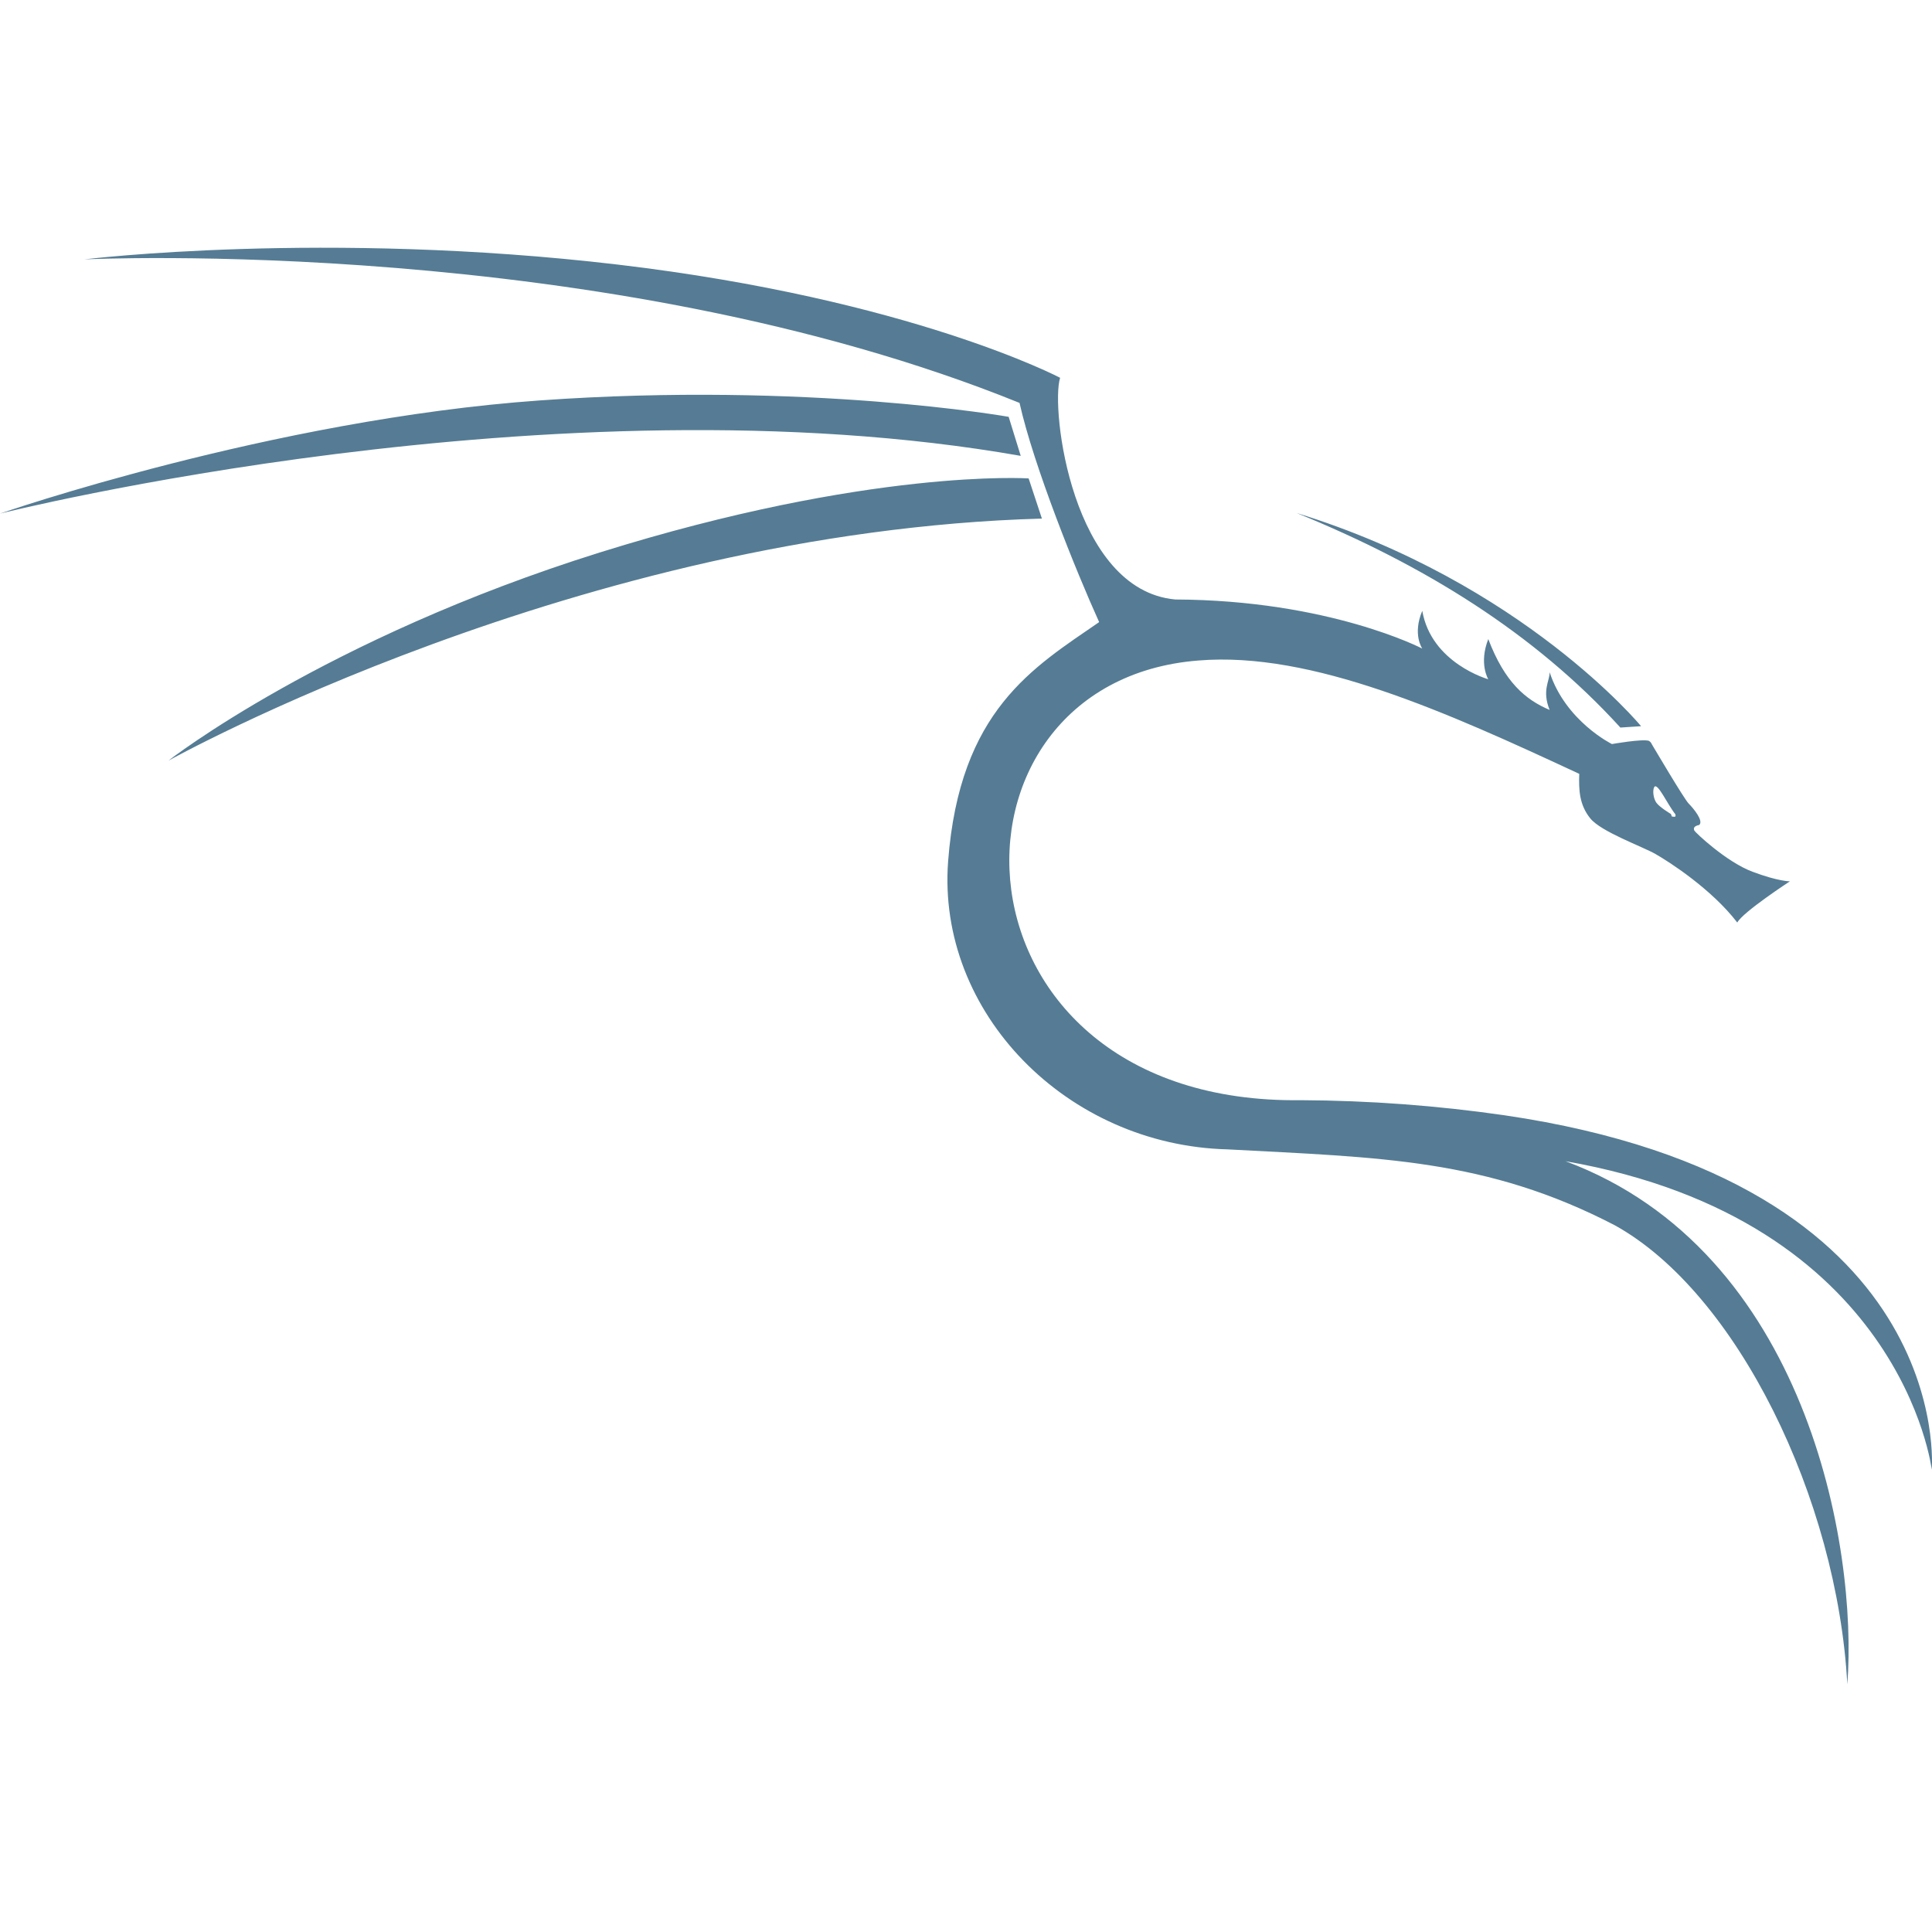
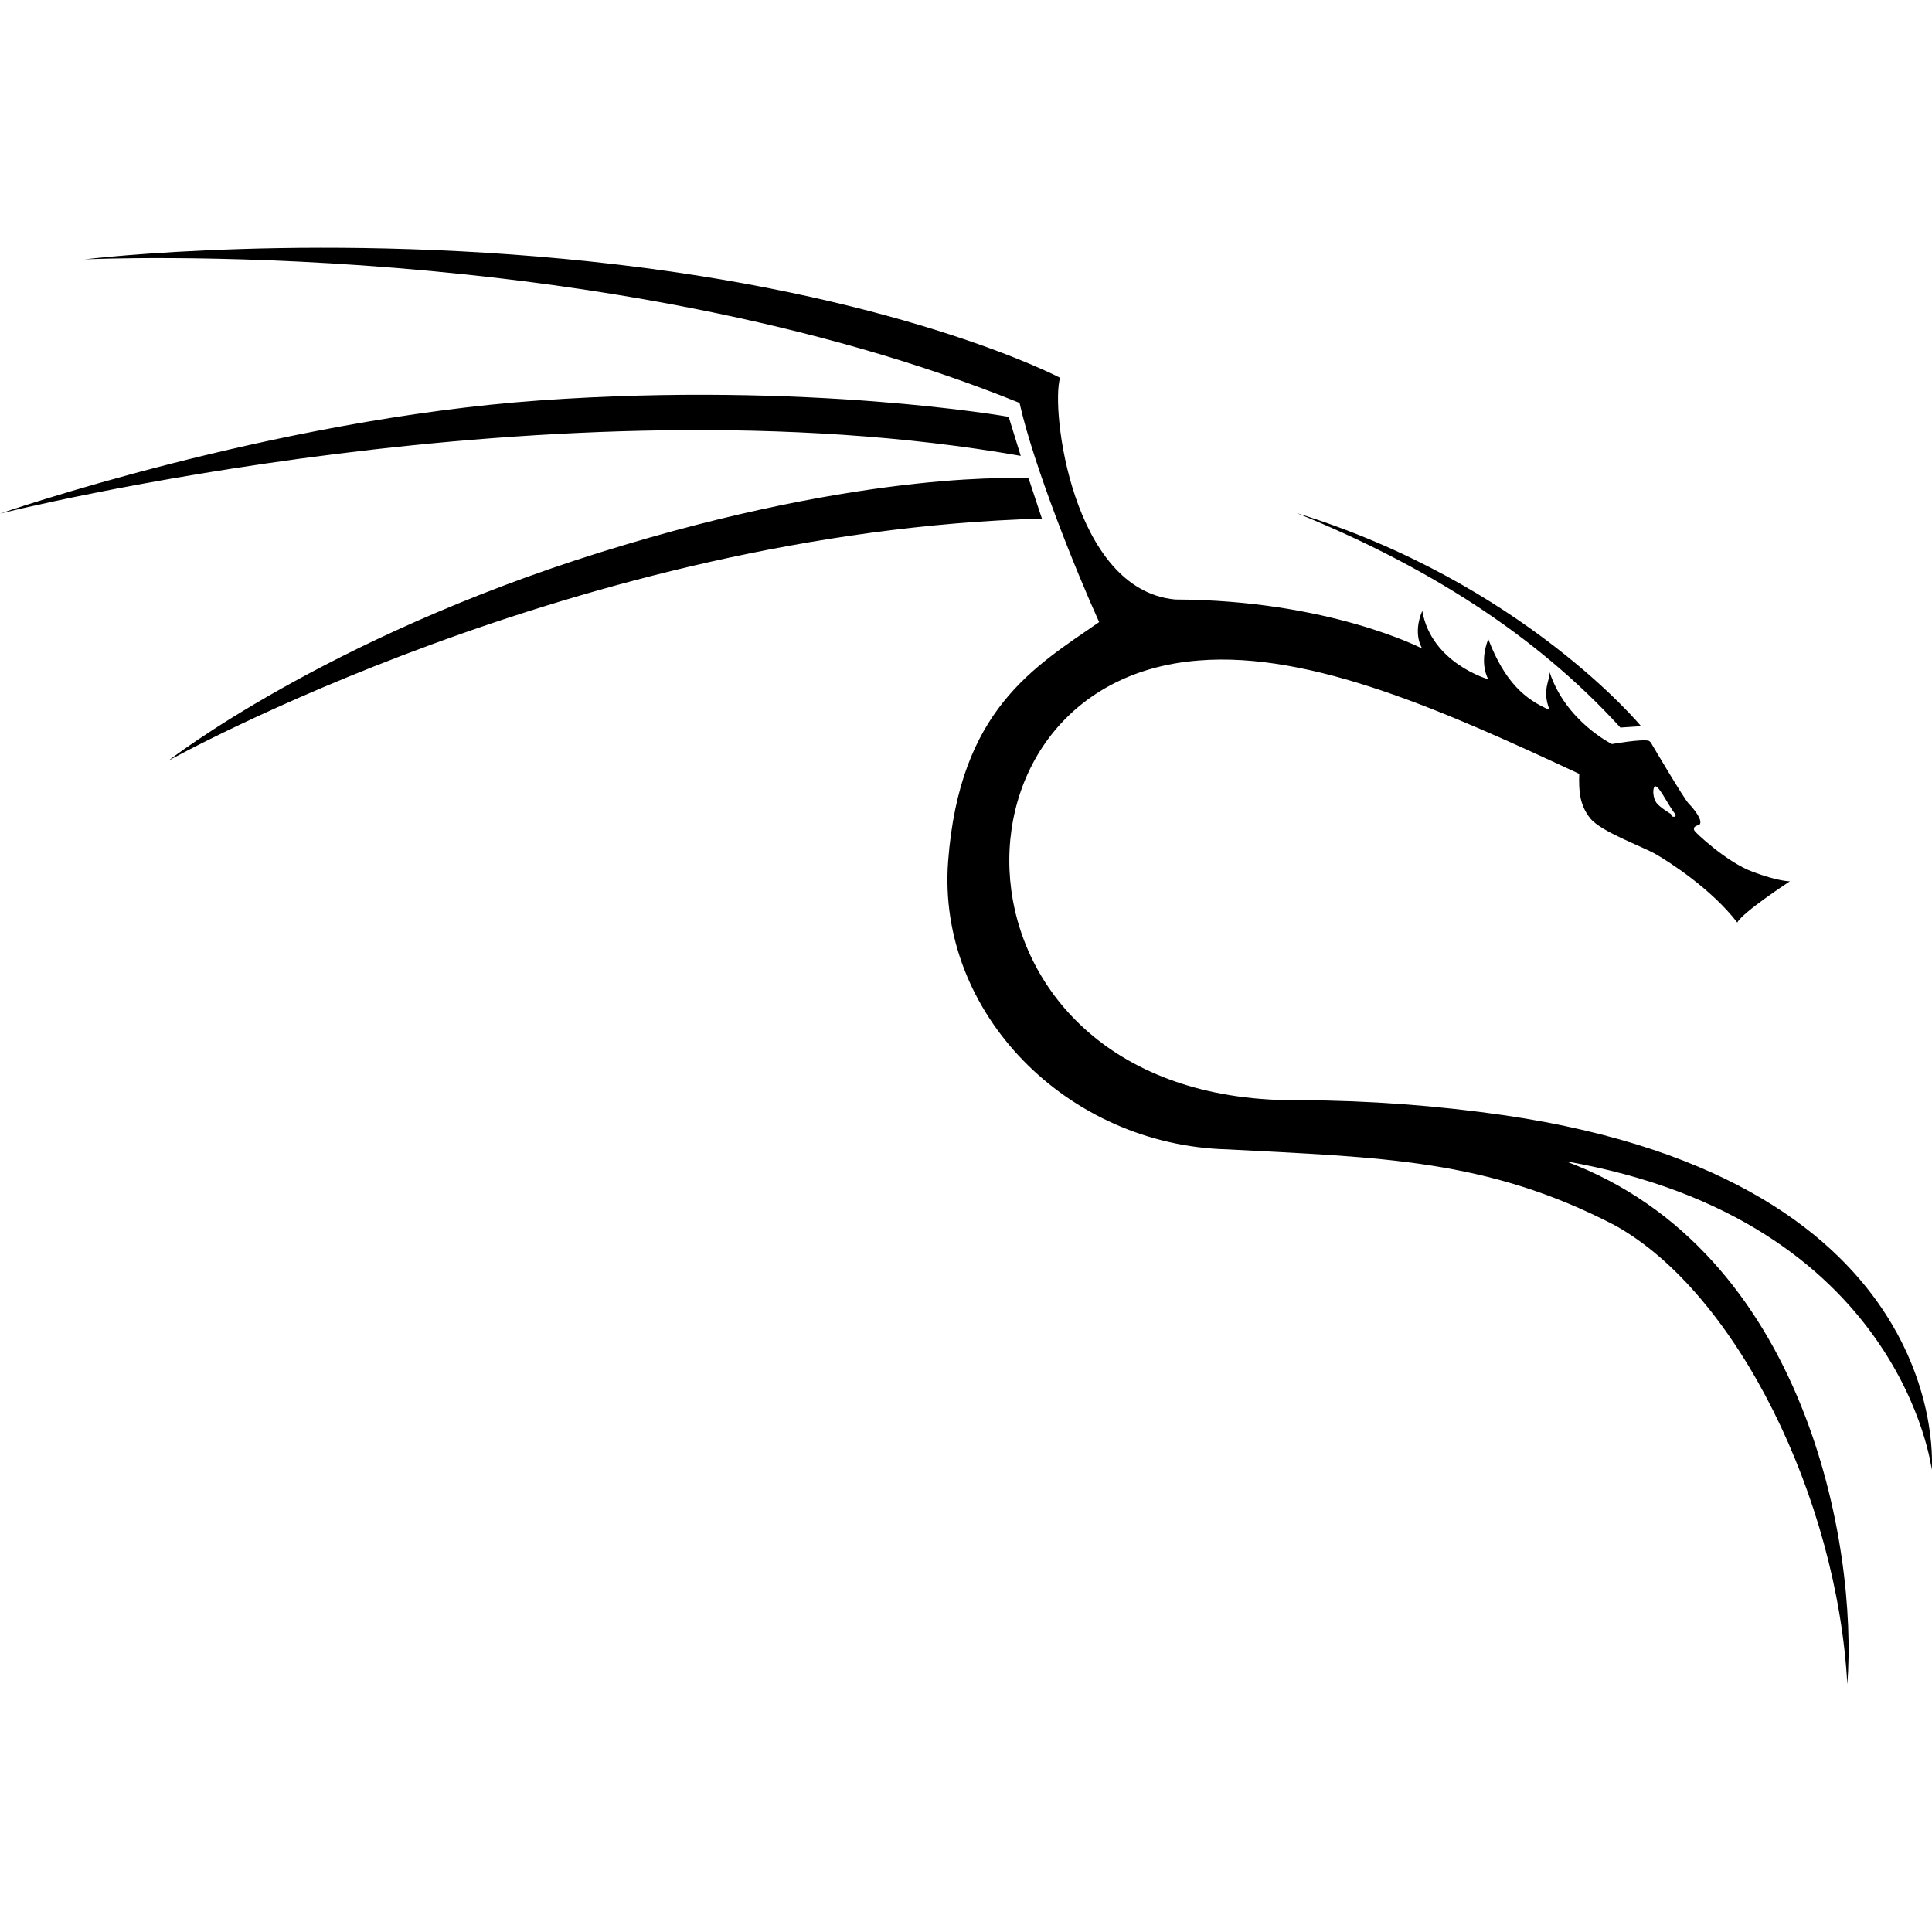
- <svg xmlns="http://www.w3.org/2000/svg" fill="#557C94" role="img" viewBox="0 0 24 24">
+ <svg xmlns="http://www.w3.org/2000/svg" role="img" viewBox="0 0 24 24">
  <path d="M12.778 5.943s-1.97-.13-5.327.92c-3.42 1.07-5.36 2.587-5.36 2.587s5.098-2.847 10.852-3.008zm7.351 3.095l.257-.017s-1.468-1.78-4.278-2.648c1.58.642 2.954 1.493 4.021 2.665zm.42.74c.039-.068.166.217.263.337.004.024.01.039-.045.027-.005-.025-.013-.032-.013-.032s-.135-.08-.177-.137c-.041-.057-.049-.157-.028-.195zm3.448 8.479s.312-3.578-5.31-4.403a18.277 18.277 0 0 0-2.524-.187c-4.506.06-4.67-5.197-1.275-5.462 1.407-.116 3.087.643 4.73 1.408-.007.204.002.385.136.552.134.168.648.35.813.445.164.094.691.43 1.014.85.07-.131.654-.512.654-.512s-.14.003-.465-.119c-.326-.122-.713-.49-.722-.511-.01-.022-.015-.055.06-.07.059-.049-.072-.207-.13-.265-.058-.058-.445-.716-.454-.73-.009-.016-.012-.031-.04-.05-.085-.027-.46.04-.46.04s-.575-.283-.774-.893c.003.107-.099.224 0 .469-.3-.127-.558-.344-.762-.88-.12.305 0 .499 0 .499s-.707-.198-.82-.85c-.124.293 0 .469 0 .469s-1.153-.602-3.069-.61c-1.283-.118-1.55-2.374-1.43-2.754 0 0-1.85-.975-5.493-1.406-3.642-.43-6.628-.065-6.628-.065s6.45-.31 11.617 1.783c.176.785.704 2.094.989 2.723-.815.563-1.733 1.092-1.876 2.97-.143 1.878 1.472 3.53 3.474 3.58 1.9.102 3.214.116 4.806.942 1.52.84 2.766 3.4 2.89 5.703.132-1.709-.509-5.383-3.5-6.498 4.181.732 4.549 3.832 4.549 3.832zM12.68 5.663l-.15-.485s-2.484-.441-5.822-.204C3.37 5.211 0 6.38 0 6.38s6.896-1.735 12.68-.717Z" />
</svg>
